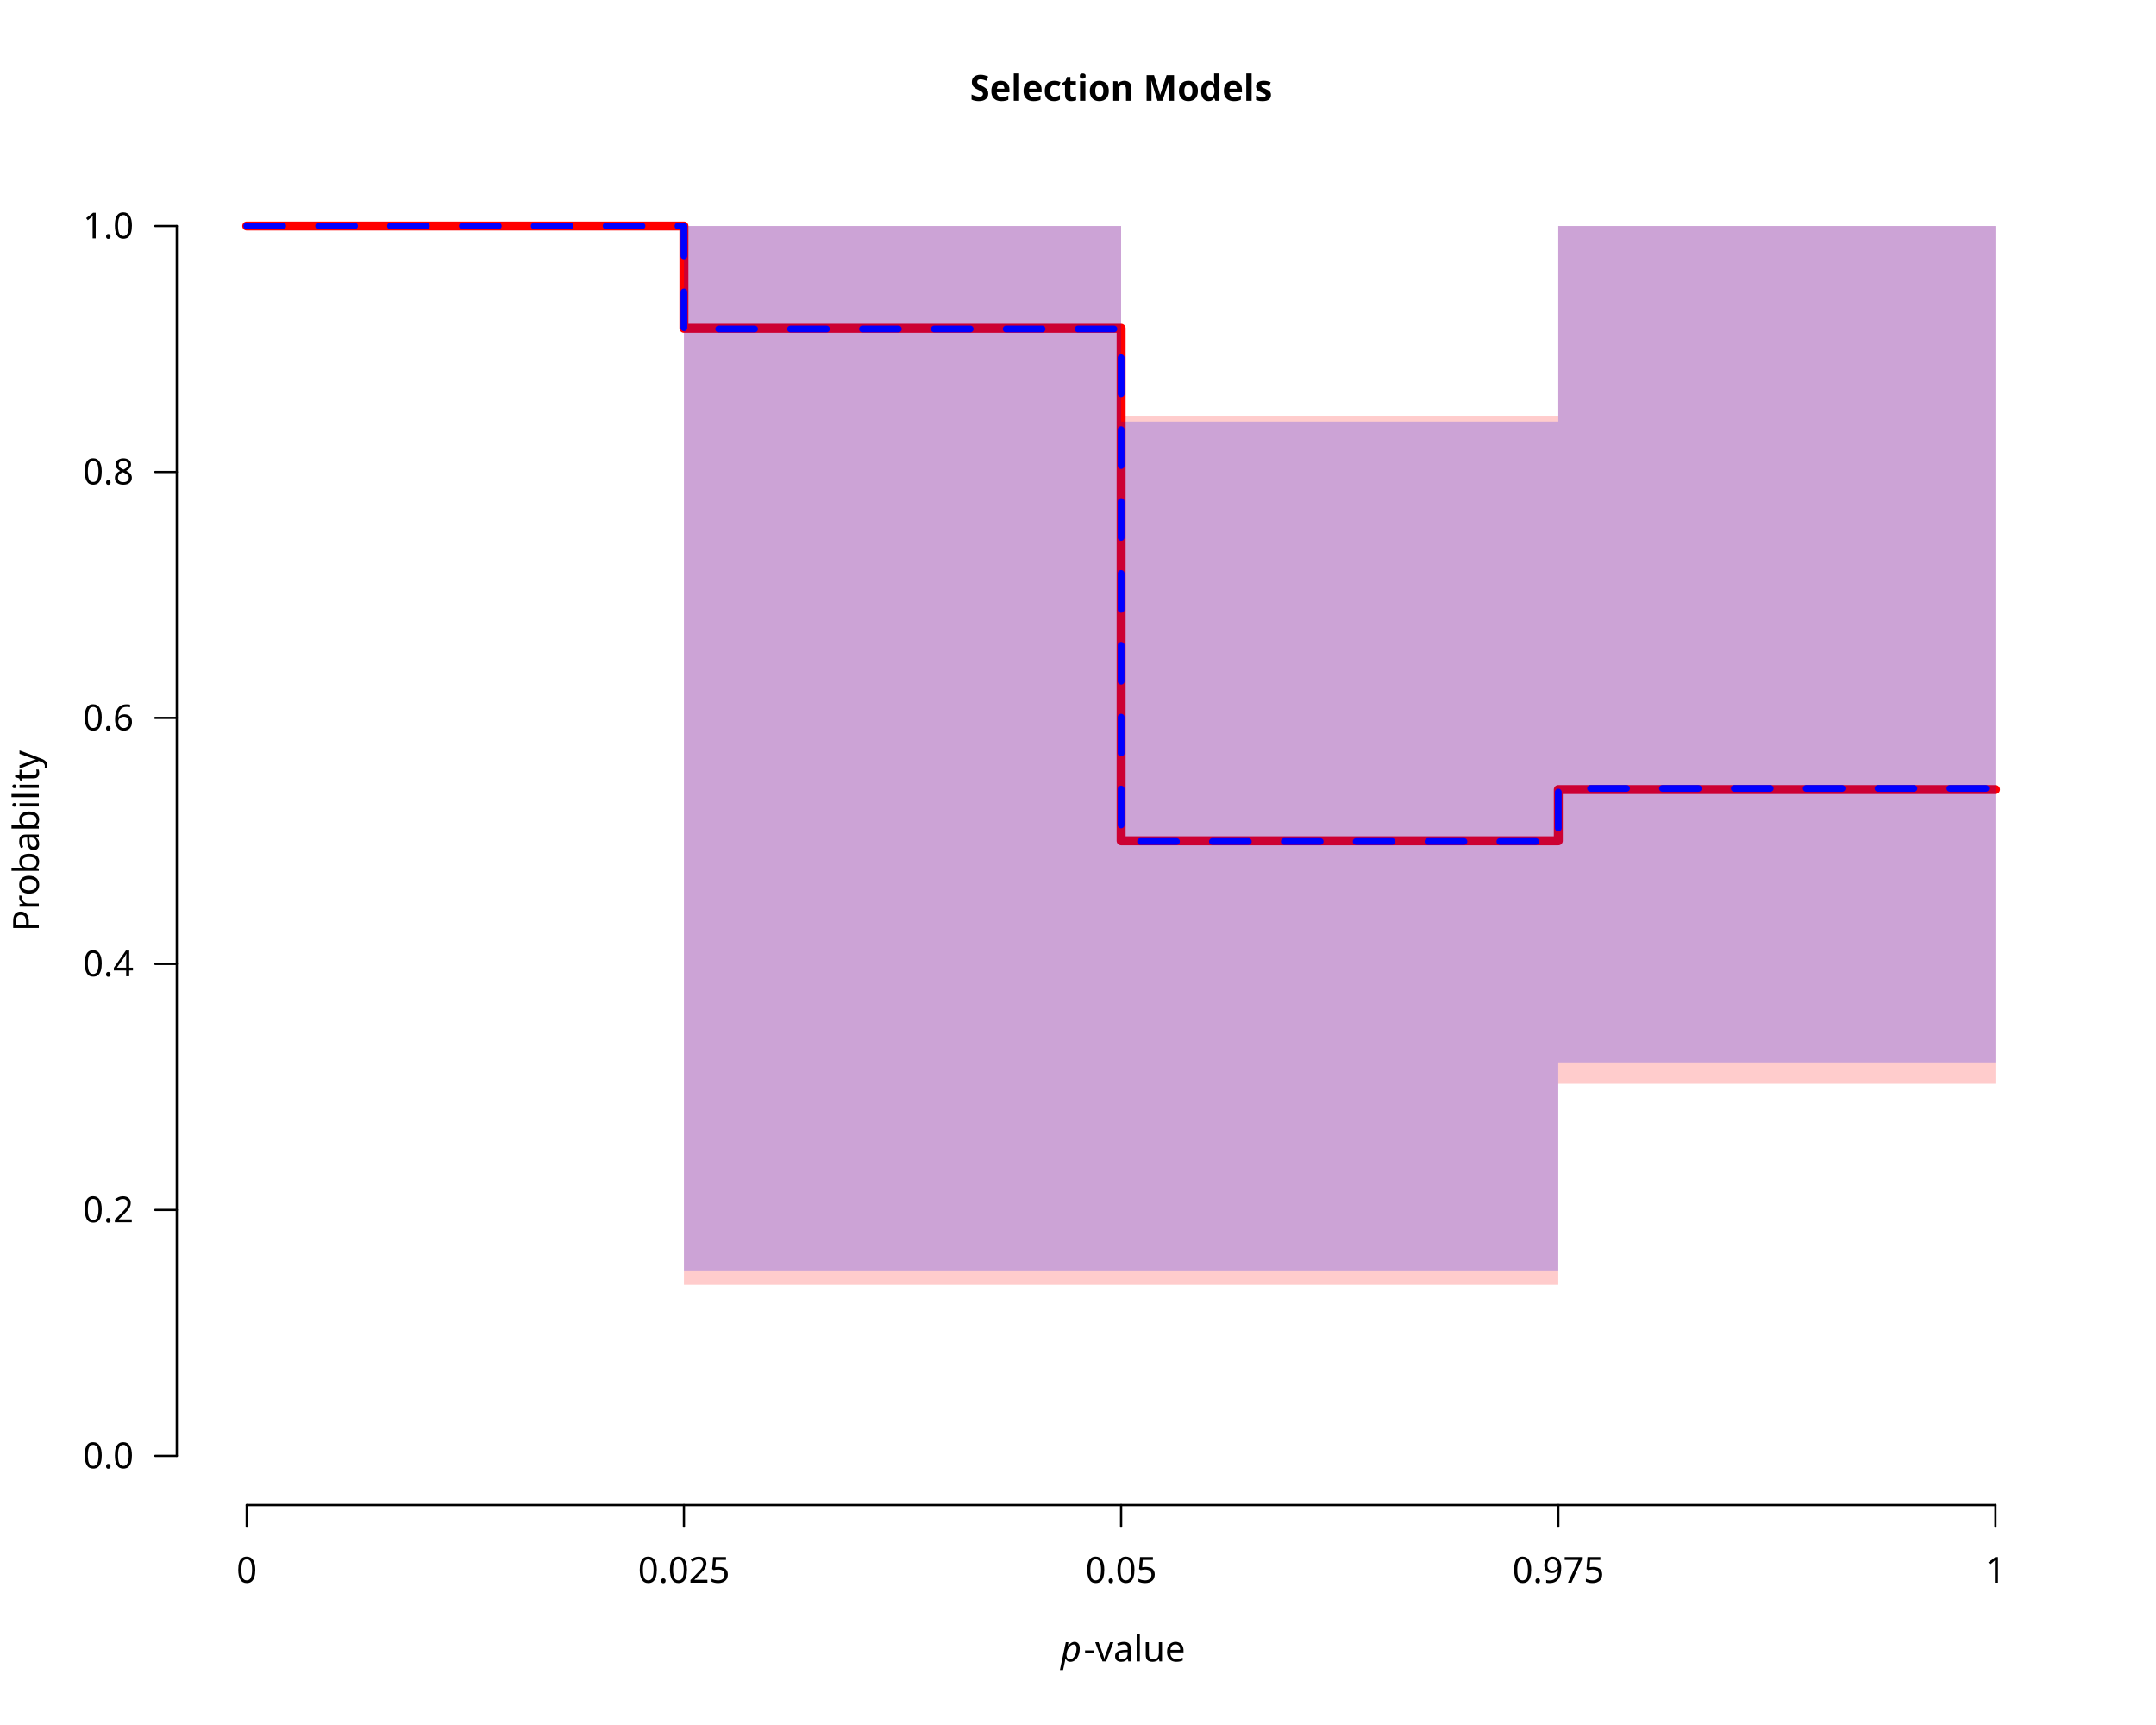
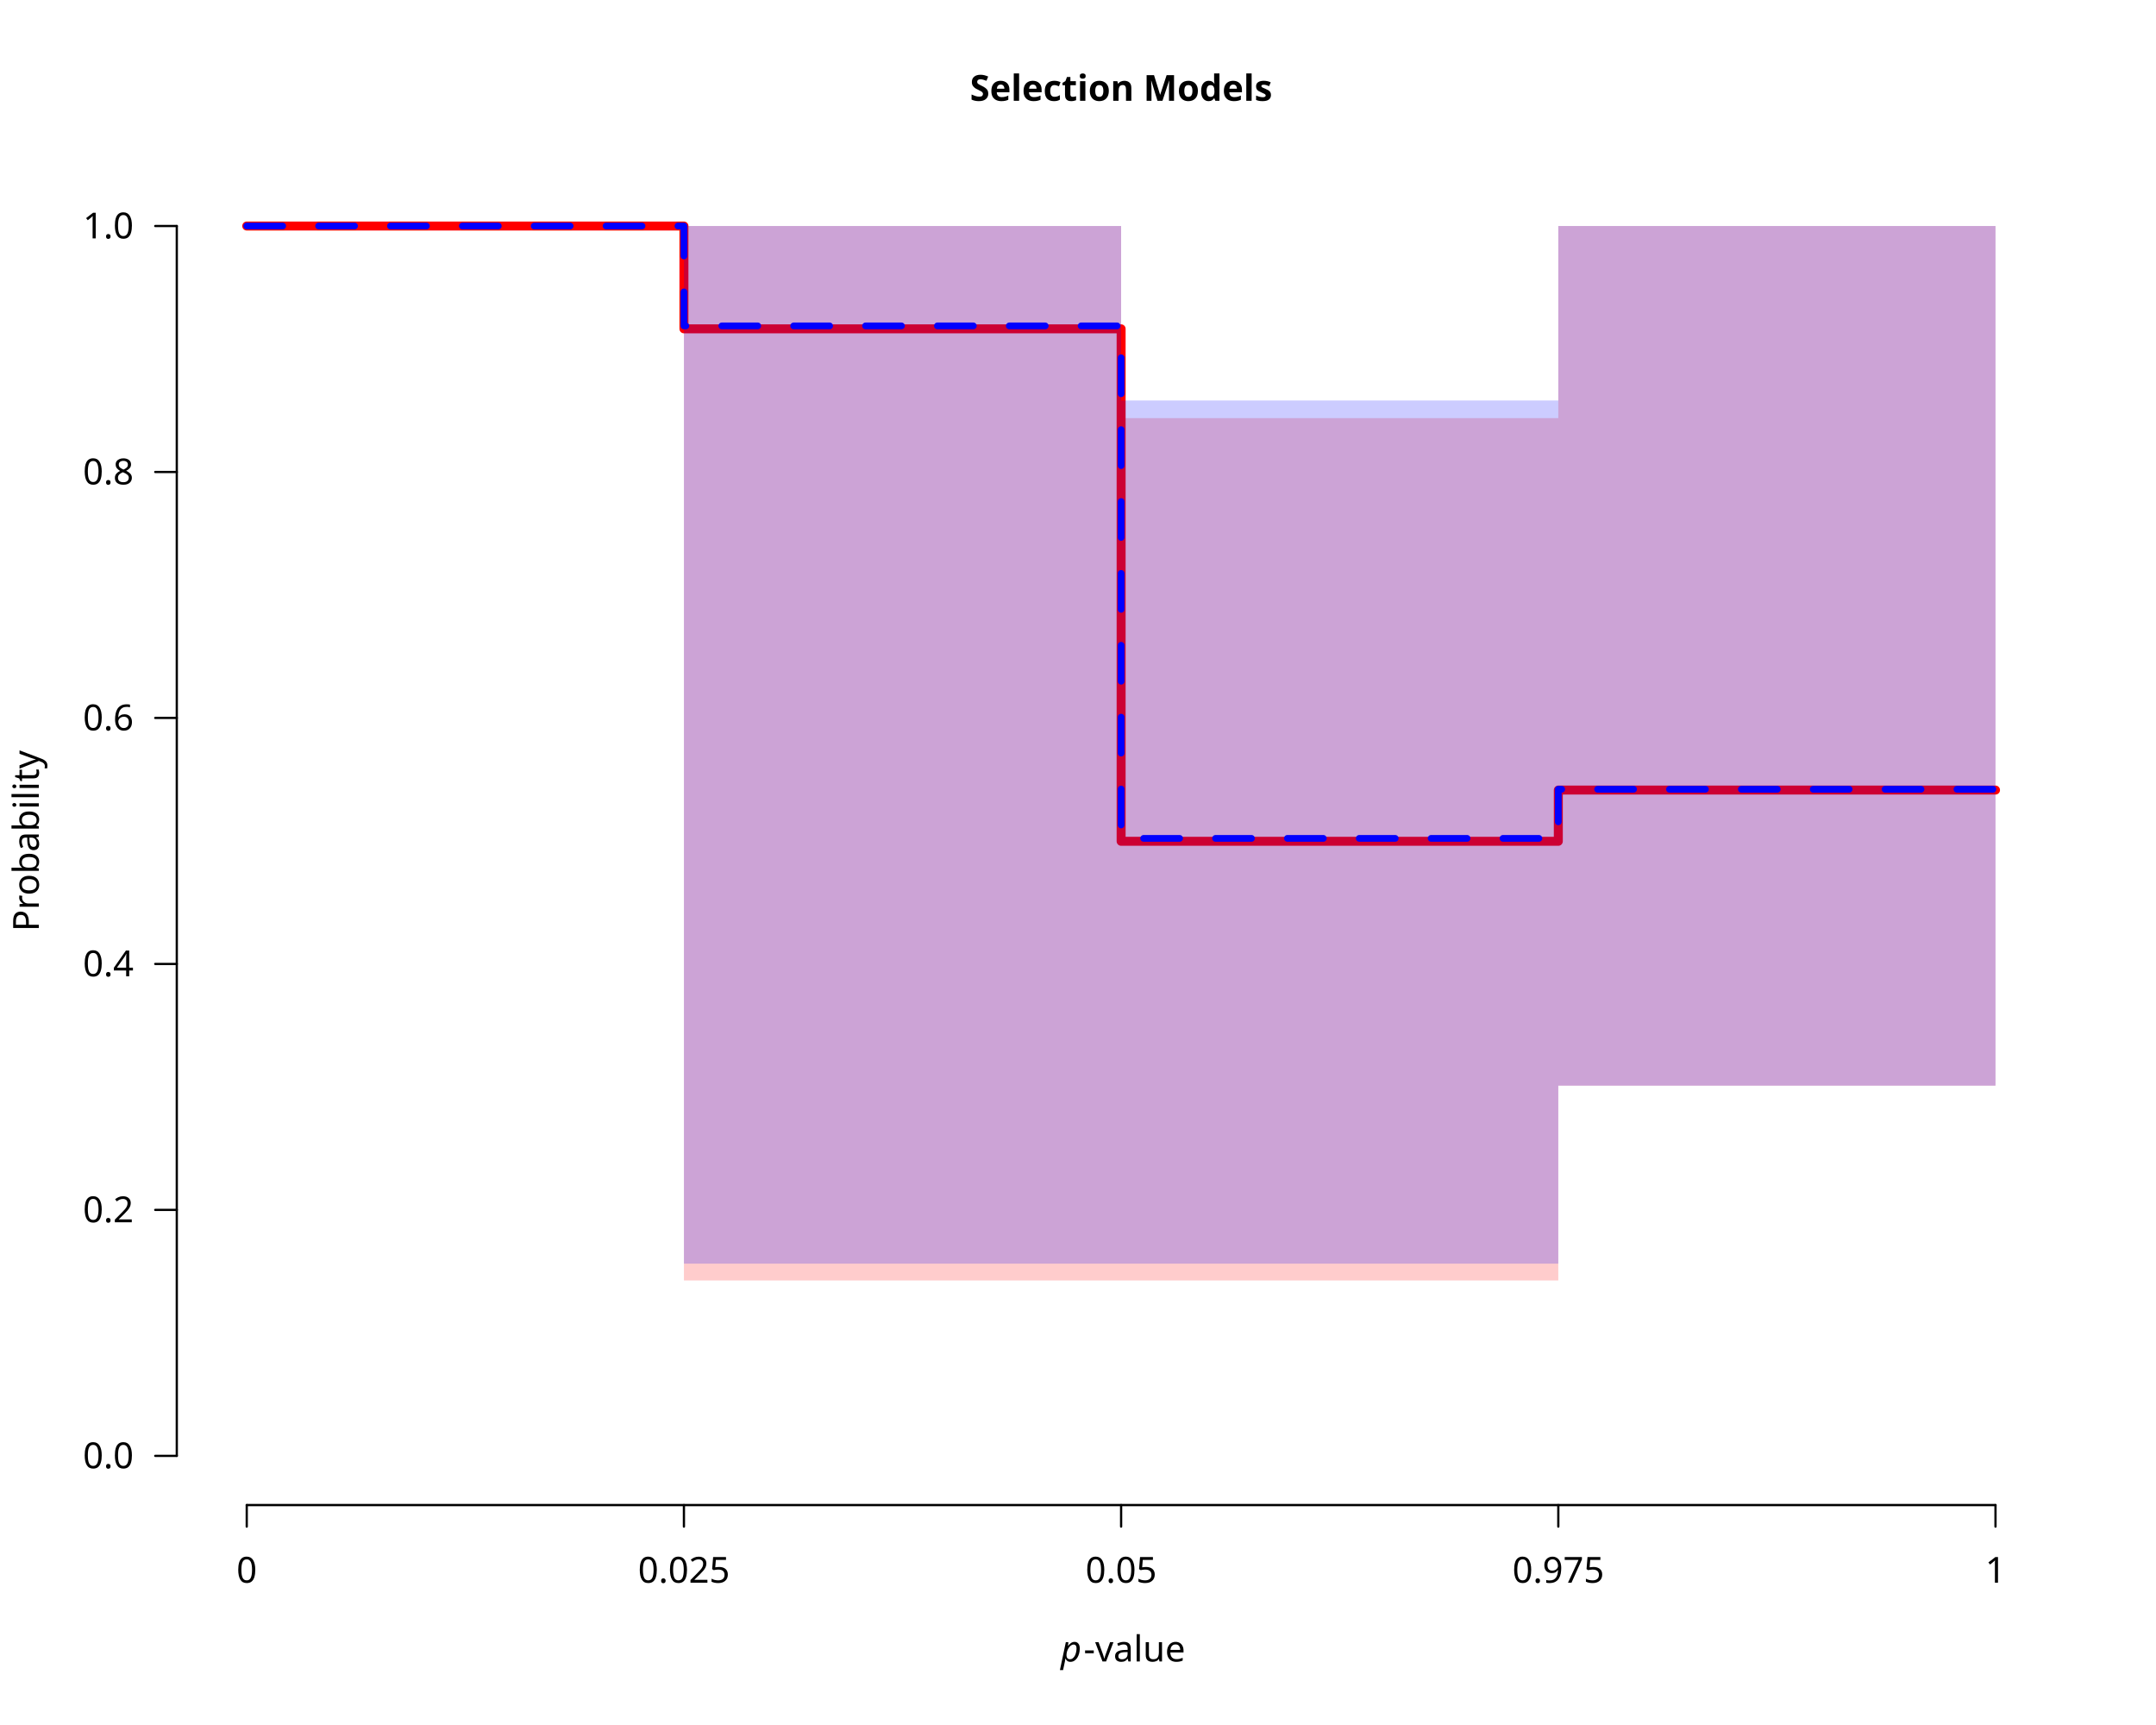
<svg xmlns="http://www.w3.org/2000/svg" class="svglite" data-engine-version="2.0" width="720.00pt" height="576.00pt" viewBox="0 0 720.00 576.00">
  <defs>
    <style type="text/css">
    .svglite line, .svglite polyline, .svglite polygon, .svglite path, .svglite rect, .svglite circle {
      fill: none;
      stroke: #000000;
      stroke-linecap: round;
      stroke-linejoin: round;
      stroke-miterlimit: 10.00;
    }
  </style>
  </defs>
  <rect width="100%" height="100%" style="stroke: none; fill: #FFFFFF;" />
  <defs>
    <clipPath id="cpMC4wMHw3MjAuMDB8MC4wMHw1NzYuMDA=">
      <rect x="0.00" y="0.00" width="720.00" height="576.00" />
    </clipPath>
  </defs>
  <g clip-path="url(#cpMC4wMHw3MjAuMDB8MC4wMHw1NzYuMDA=)">
    <text x="374.40" y="33.65" text-anchor="middle" style="font-size: 12.00px; font-weight: bold; font-family: sans;" textLength="91.40px" lengthAdjust="spacingAndGlyphs">Selection Models</text>
    <text x="354.23" y="554.79" style="font-size: 12.00px; font-style: italic; font-family: sans;" textLength="6.67px" lengthAdjust="spacingAndGlyphs">p</text>
    <text x="361.88" y="554.79" style="font-size: 12.00px; font-family: sans;" textLength="32.69px" lengthAdjust="spacingAndGlyphs">-value</text>
    <text transform="translate(12.96,280.80) rotate(-90)" text-anchor="middle" style="font-size: 12.00px; font-family: sans;" textLength="56.03px" lengthAdjust="spacingAndGlyphs">Probability</text>
    <line x1="82.40" y1="502.56" x2="666.40" y2="502.56" style="stroke-width: 0.75;" />
    <line x1="82.40" y1="502.56" x2="82.40" y2="509.76" style="stroke-width: 0.75;" />
    <line x1="228.40" y1="502.56" x2="228.40" y2="509.76" style="stroke-width: 0.75;" />
    <line x1="374.40" y1="502.56" x2="374.40" y2="509.76" style="stroke-width: 0.75;" />
    <line x1="520.40" y1="502.56" x2="520.40" y2="509.76" style="stroke-width: 0.75;" />
    <line x1="666.40" y1="502.56" x2="666.40" y2="509.76" style="stroke-width: 0.75;" />
    <text x="82.40" y="528.48" text-anchor="middle" style="font-size: 12.00px; font-family: sans;" textLength="6.67px" lengthAdjust="spacingAndGlyphs">0</text>
    <text x="228.40" y="528.48" text-anchor="middle" style="font-size: 12.00px; font-family: sans;" textLength="30.03px" lengthAdjust="spacingAndGlyphs">0.025</text>
    <text x="374.40" y="528.48" text-anchor="middle" style="font-size: 12.00px; font-family: sans;" textLength="23.36px" lengthAdjust="spacingAndGlyphs">0.05</text>
    <text x="520.40" y="528.48" text-anchor="middle" style="font-size: 12.00px; font-family: sans;" textLength="30.03px" lengthAdjust="spacingAndGlyphs">0.975</text>
    <text x="666.40" y="528.48" text-anchor="middle" style="font-size: 12.00px; font-family: sans;" textLength="6.67px" lengthAdjust="spacingAndGlyphs">1</text>
    <line x1="59.04" y1="486.13" x2="59.04" y2="75.47" style="stroke-width: 0.75;" />
    <line x1="59.04" y1="486.13" x2="51.84" y2="486.13" style="stroke-width: 0.75;" />
    <line x1="59.04" y1="404.00" x2="51.84" y2="404.00" style="stroke-width: 0.75;" />
    <line x1="59.04" y1="321.87" x2="51.84" y2="321.87" style="stroke-width: 0.75;" />
    <line x1="59.04" y1="239.73" x2="51.84" y2="239.73" style="stroke-width: 0.75;" />
    <line x1="59.04" y1="157.60" x2="51.84" y2="157.60" style="stroke-width: 0.75;" />
    <line x1="59.04" y1="75.47" x2="51.84" y2="75.47" style="stroke-width: 0.75;" />
    <text x="44.64" y="490.26" text-anchor="end" style="font-size: 12.00px; font-family: sans;" textLength="16.68px" lengthAdjust="spacingAndGlyphs">0.0</text>
    <text x="44.64" y="408.13" text-anchor="end" style="font-size: 12.00px; font-family: sans;" textLength="16.68px" lengthAdjust="spacingAndGlyphs">0.2</text>
    <text x="44.64" y="326.00" text-anchor="end" style="font-size: 12.00px; font-family: sans;" textLength="16.68px" lengthAdjust="spacingAndGlyphs">0.4</text>
    <text x="44.64" y="243.86" text-anchor="end" style="font-size: 12.00px; font-family: sans;" textLength="16.68px" lengthAdjust="spacingAndGlyphs">0.6</text>
    <text x="44.64" y="161.73" text-anchor="end" style="font-size: 12.00px; font-family: sans;" textLength="16.68px" lengthAdjust="spacingAndGlyphs">0.8</text>
    <text x="44.64" y="79.60" text-anchor="end" style="font-size: 12.00px; font-family: sans;" textLength="16.68px" lengthAdjust="spacingAndGlyphs">1.0</text>
  </g>
  <defs>
    <clipPath id="cpNTkuMDR8Njg5Ljc2fDU5LjA0fDUwMi41Ng==">
      <rect x="59.04" y="59.04" width="630.72" height="443.52" />
    </clipPath>
  </defs>
  <g clip-path="url(#cpNTkuMDR8Njg5Ljc2fDU5LjA0fDUwMi41Ng==)">
-     <polygon points="82.40,75.47 228.40,75.47 228.40,429.03 374.40,429.03 374.40,429.03 520.40,429.03 520.40,361.88 666.40,361.88 666.40,75.47 520.40,75.47 520.40,138.82 374.40,138.82 374.40,75.47 228.40,75.47 228.40,75.47 82.40,75.47 " style="stroke-width: 0.75; stroke: none; fill: #FF0000; fill-opacity: 0.20;" />
-     <polyline points="82.40,75.47 228.40,75.47 228.40,109.63 374.40,109.63 374.40,280.75 520.40,280.75 520.40,263.65 666.40,263.65 " style="stroke-width: 3.00; stroke: #FF0000;" />
-     <polygon points="82.40,75.47 228.40,75.47 228.40,424.47 374.40,424.47 374.40,424.47 520.40,424.47 520.40,354.76 666.40,354.76 666.40,75.47 520.40,75.47 520.40,140.78 374.40,140.78 374.40,75.47 228.40,75.47 228.40,75.47 82.40,75.47 " style="stroke-width: 0.75; stroke: none; fill: #0000FF; fill-opacity: 0.20;" />
-     <polyline points="82.40,75.47 228.40,75.47 228.40,109.86 374.40,109.86 374.40,280.98 520.40,280.98 520.40,263.27 666.40,263.27 " style="stroke-width: 2.25; stroke: #0000FF; stroke-dasharray: 12.00,12.00;" />
+     <polygon points="82.40,75.47 228.40,75.47 228.40,427.56 374.40,427.56 374.40,427.56 520.40,427.56 520.40,362.53 666.40,362.53 666.40,75.47 520.40,75.47 520.40,139.62 374.40,139.62 374.40,75.47 228.40,75.47 228.40,75.47 82.40,75.47 " style="stroke-width: 0.75; stroke: none; fill: #FF0000; fill-opacity: 0.20;" />
+     <polyline points="82.40,75.47 228.40,75.47 228.40,109.80 374.40,109.80 374.40,280.92 520.40,280.92 520.40,263.81 666.40,263.81 " style="stroke-width: 3.00; stroke: #FF0000;" />
+     <polygon points="82.40,75.47 228.40,75.47 228.40,421.94 374.40,421.94 374.40,421.94 520.40,421.94 520.40,362.51 666.40,362.51 666.40,75.47 520.40,75.47 520.40,133.73 374.40,133.73 374.40,75.47 228.40,75.47 228.40,75.47 82.40,75.47 " style="stroke-width: 0.75; stroke: none; fill: #0000FF; fill-opacity: 0.20;" />
+     <polyline points="82.40,75.47 228.40,75.47 228.40,108.82 374.40,108.82 374.40,279.94 520.40,279.94 520.40,263.54 666.40,263.54 " style="stroke-width: 2.25; stroke: #0000FF; stroke-dasharray: 12.00,12.00;" />
  </g>
</svg>
